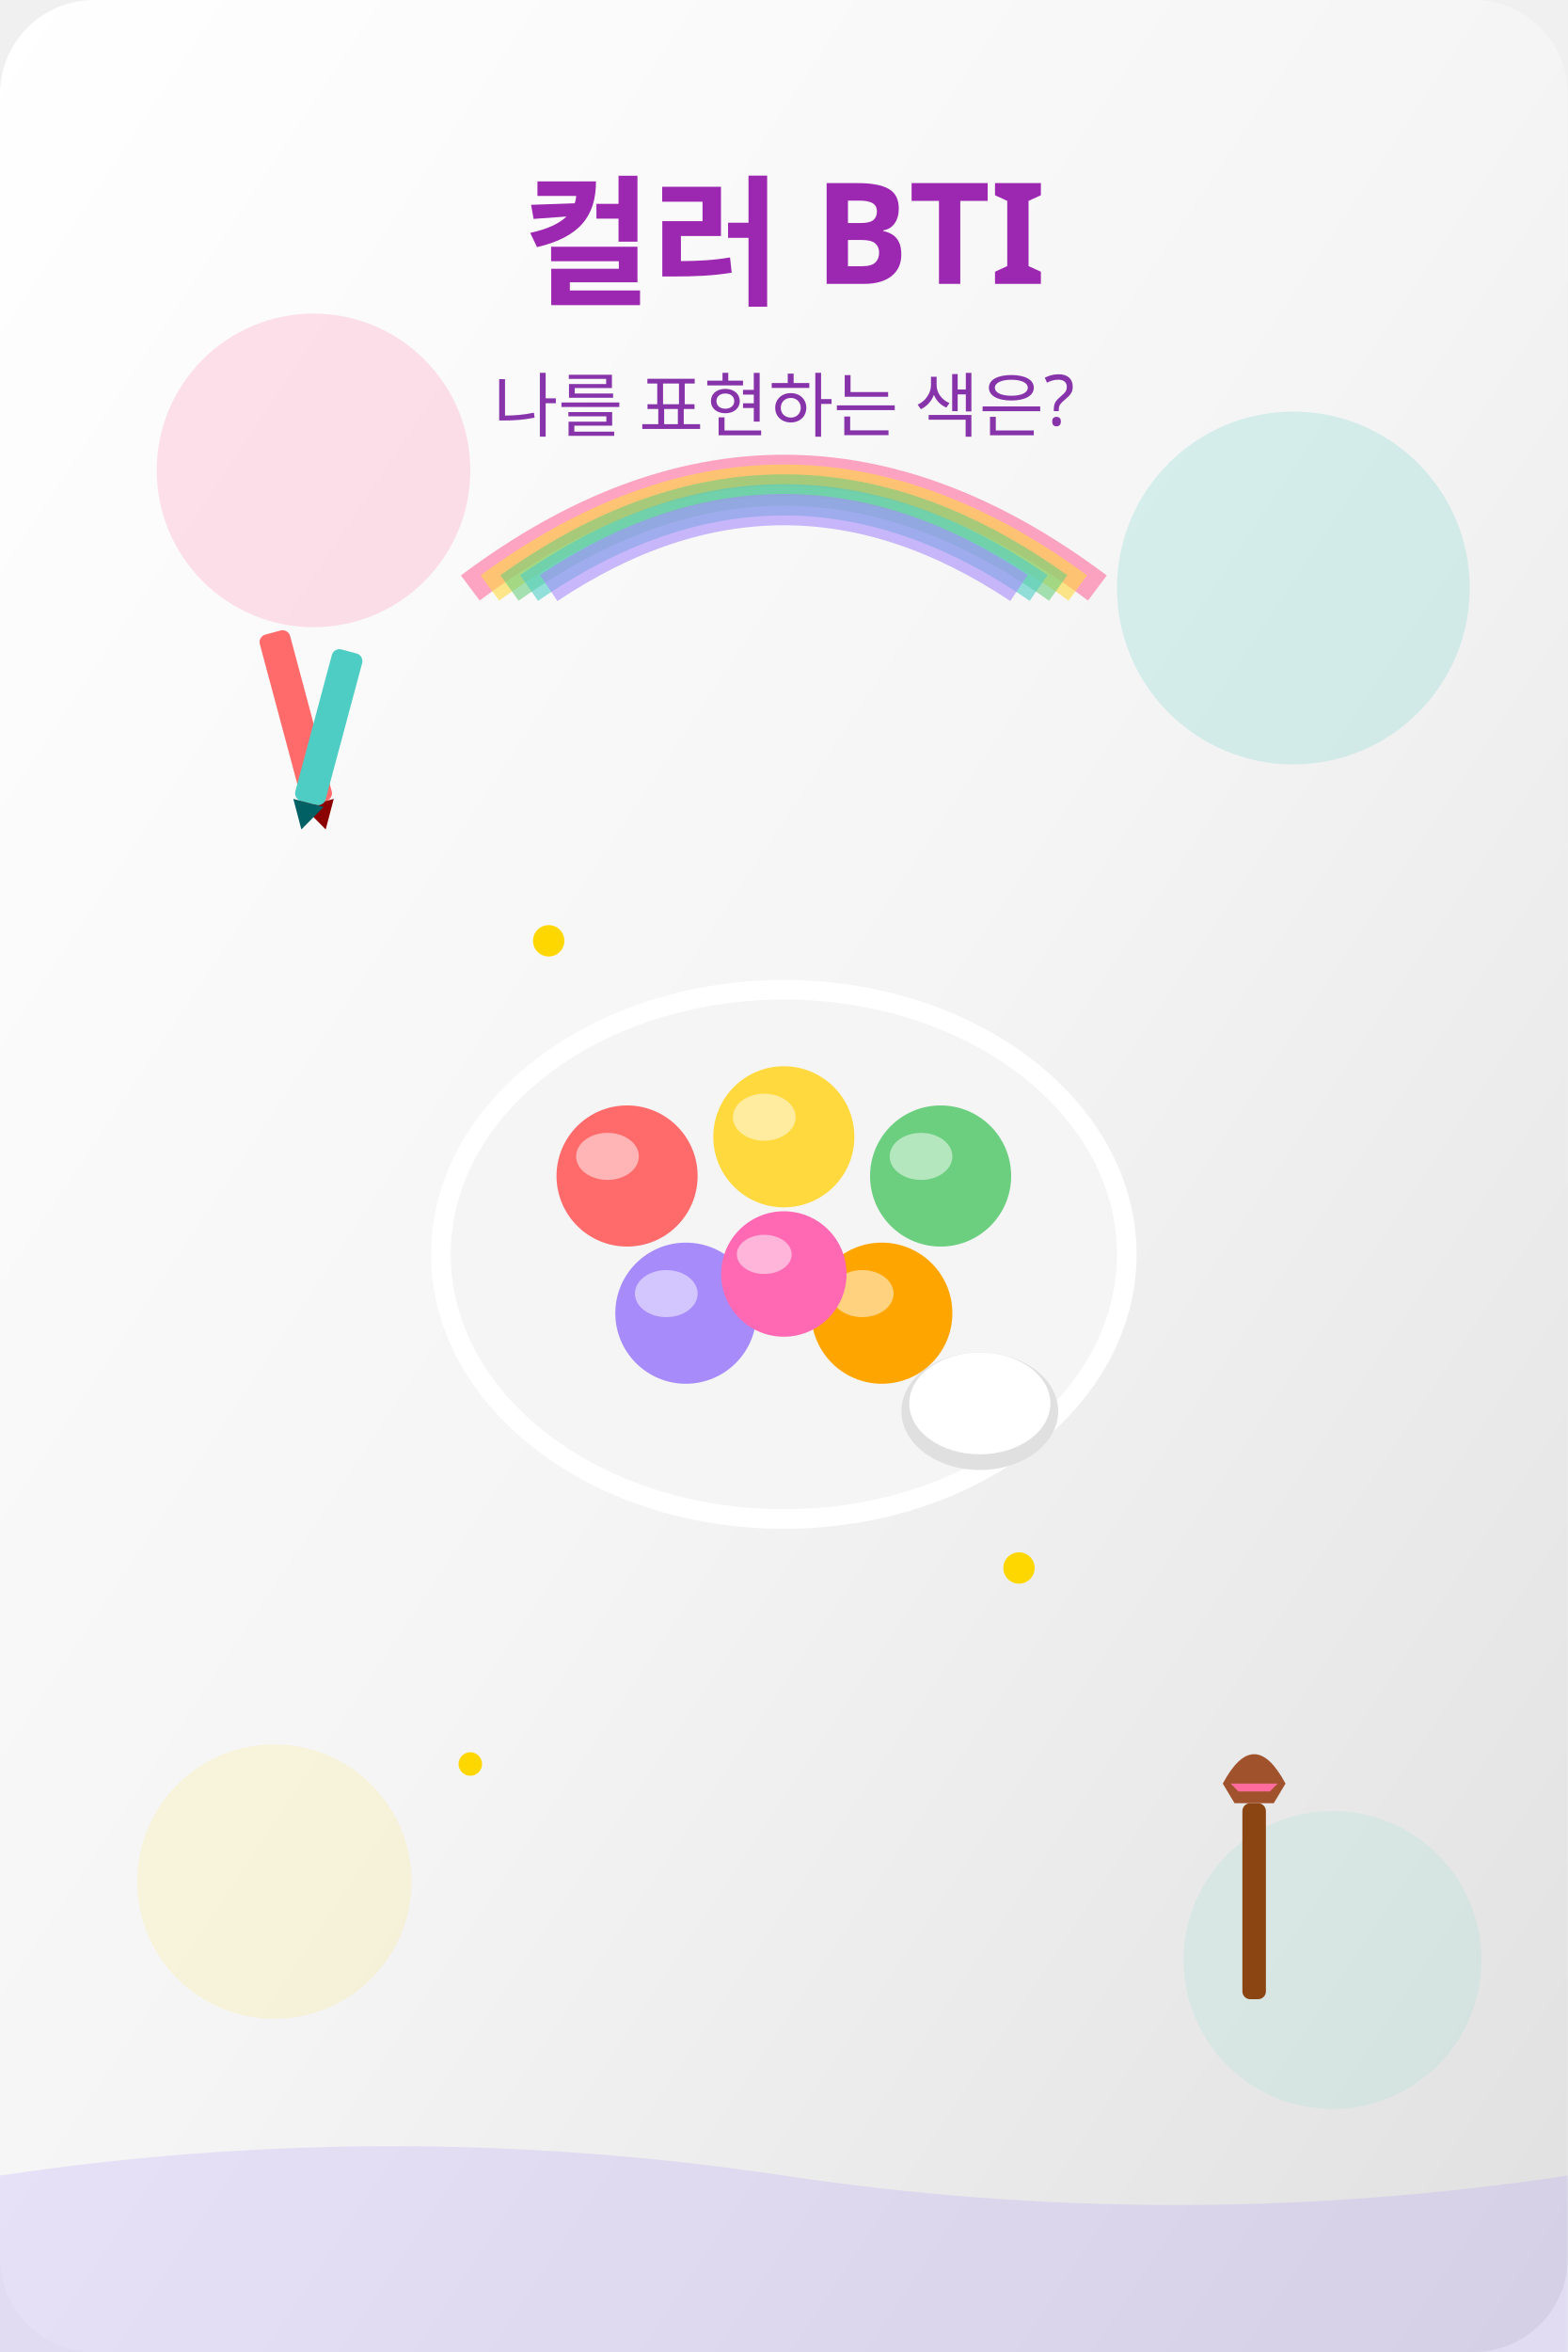
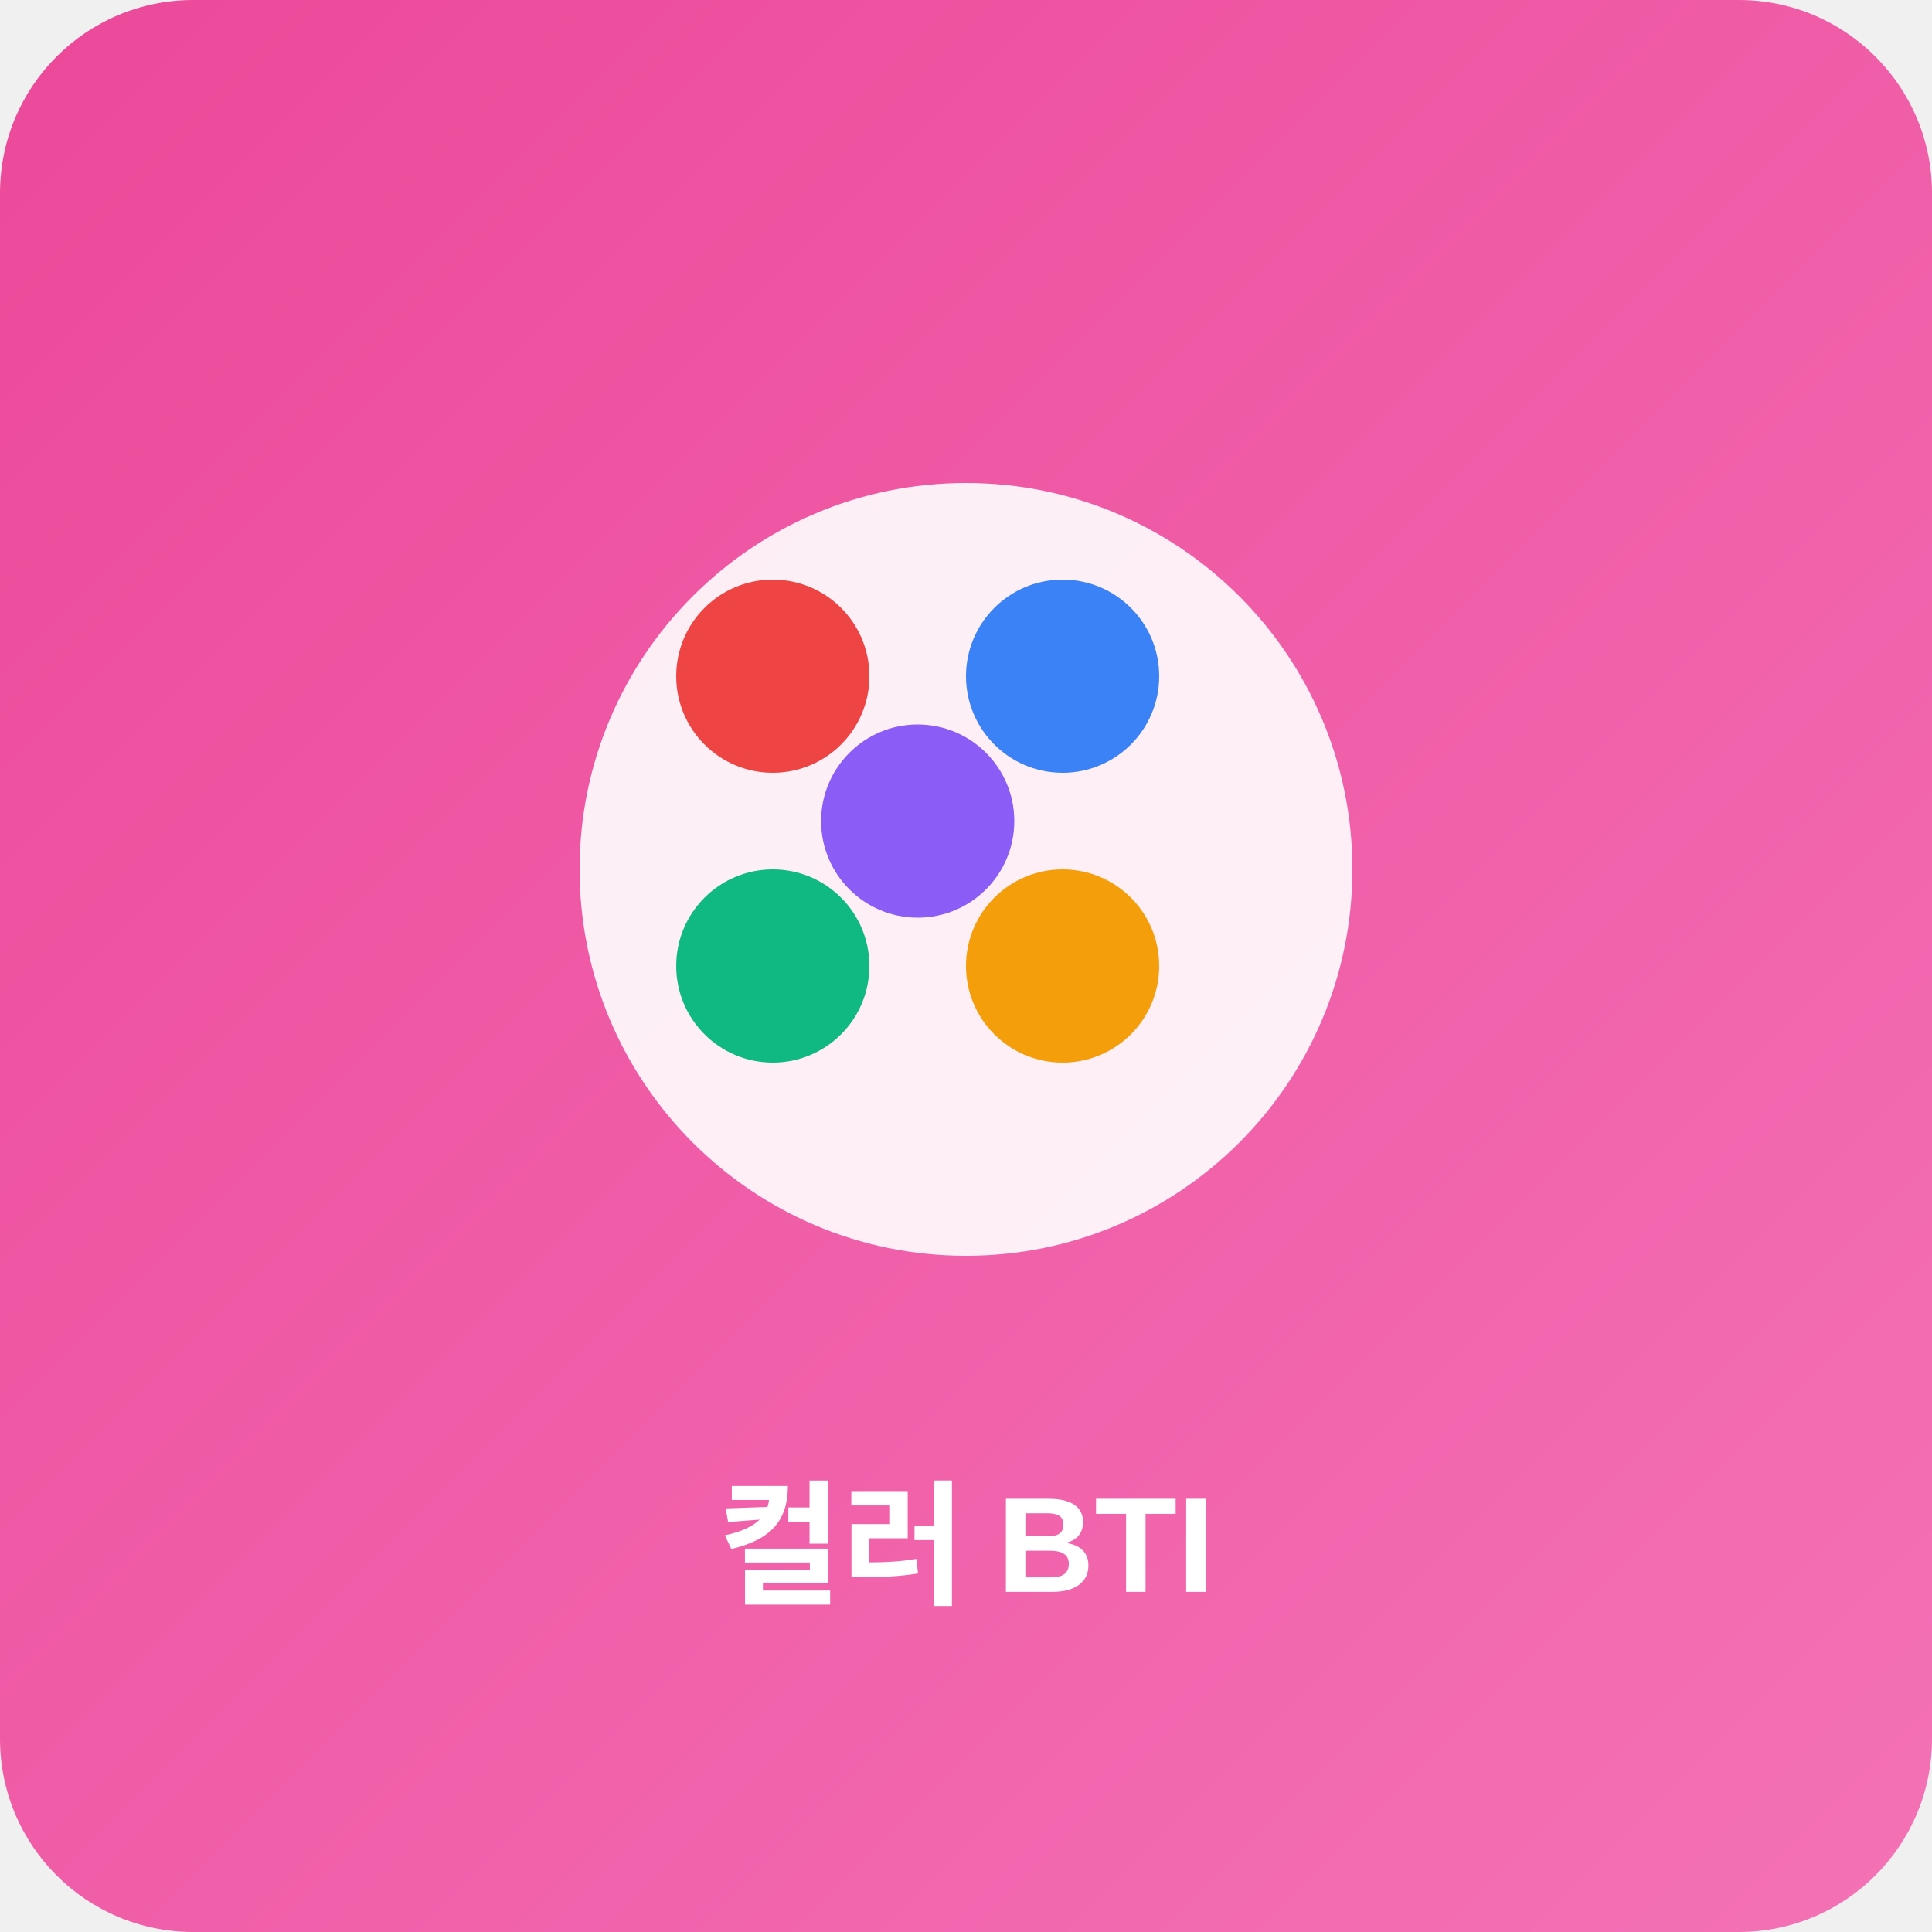
- <svg xmlns="http://www.w3.org/2000/svg" viewBox="0 0 400 600">
+ <svg xmlns="http://www.w3.org/2000/svg" width="400" height="400" viewBox="0 0 400 400">
  <defs>
-     <linearGradient id="colorBg" x1="0%" y1="0%" x2="100%" y2="100%">
-       <stop offset="0%" style="stop-color:#FFF;stop-opacity:1" />
-       <stop offset="50%" style="stop-color:#F5F5F5;stop-opacity:1" />
-       <stop offset="100%" style="stop-color:#E0E0E0;stop-opacity:1" />
+     <linearGradient id="color-bg" x1="0%" y1="0%" x2="100%" y2="100%">
+       <stop offset="0%" style="stop-color:#EC4899;stop-opacity:1" />
+       <stop offset="100%" style="stop-color:#F472B6;stop-opacity:1" />
    </linearGradient>
  </defs>
-   <rect width="400" height="600" fill="url(#colorBg)" rx="24" />
-   <circle cx="80" cy="120" r="40" fill="#FF6B9D" opacity="0.2" />
-   <circle cx="330" cy="150" r="45" fill="#4ECDC4" opacity="0.2" />
-   <circle cx="70" cy="480" r="35" fill="#FFE66D" opacity="0.2" />
-   <circle cx="340" cy="500" r="38" fill="#95E1D3" opacity="0.2" />
-   <text x="200" y="75" font-family="'Noto Sans KR', sans-serif" font-size="36" font-weight="bold" fill="#9C27B0" text-anchor="middle">컬러 BTI</text>
-   <text x="200" y="110" font-family="'Noto Sans KR', sans-serif" font-size="18" fill="#7B1FA2" text-anchor="middle" opacity="0.9">나를 표현하는 색은?</text>
-   <g transform="translate(200, 320)">
-     <ellipse cx="0" cy="0" rx="90" ry="70" fill="#FFF" />
-     <ellipse cx="0" cy="0" rx="85" ry="65" fill="#F5F5F5" />
-     <ellipse cx="50" cy="40" rx="20" ry="15" fill="#E0E0E0" />
-     <ellipse cx="50" cy="38" rx="18" ry="13" fill="#FFF" />
-     <g>
-       <circle cx="-40" cy="-20" r="18" fill="#FF6B6B" />
-       <ellipse cx="-45" cy="-25" rx="8" ry="6" fill="#FFF" opacity="0.5" />
-       <circle cx="0" cy="-30" r="18" fill="#FFD93D" />
-       <ellipse cx="-5" cy="-35" rx="8" ry="6" fill="#FFF" opacity="0.5" />
-       <circle cx="40" cy="-20" r="18" fill="#6BCF7F" />
-       <ellipse cx="35" cy="-25" rx="8" ry="6" fill="#FFF" opacity="0.5" />
-       <circle cx="-25" cy="15" r="18" fill="#A78BFA" />
-       <ellipse cx="-30" cy="10" rx="8" ry="6" fill="#FFF" opacity="0.5" />
-       <circle cx="25" cy="15" r="18" fill="#FFA500" />
-       <ellipse cx="20" cy="10" rx="8" ry="6" fill="#FFF" opacity="0.5" />
-       <circle cx="0" cy="5" r="16" fill="#FF69B4" />
-       <ellipse cx="-5" cy="0" rx="7" ry="5" fill="#FFF" opacity="0.5" />
-     </g>
-   </g>
-   <g transform="translate(320, 460)">
-     <rect x="-3" y="0" width="6" height="50" fill="#8B4513" rx="2" />
-     <path d="M -8 -5 Q 0 -20 8 -5 L 5 0 L -5 0 Z" fill="#A0522D" />
-     <path d="M -6 -5 L -4 -3 L 4 -3 L 6 -5" fill="#FF6B9D" />
-   </g>
-   <g transform="translate(80, 200)">
-     <g transform="rotate(-15)">
-       <rect x="-4" y="-40" width="8" height="45" fill="#FF6B6B" rx="2" />
-       <path d="M -4 5 L 0 12 L 4 5 Z" fill="#8B0000" />
-     </g>
-     <g transform="rotate(15)">
-       <rect x="-4" y="-35" width="8" height="40" fill="#4ECDC4" rx="2" />
-       <path d="M -4 5 L 0 12 L 4 5 Z" fill="#006064" />
-     </g>
-   </g>
-   <g transform="translate(200, 150)">
-     <path d="M -80 0 Q 0 -60 80 0" stroke="#FF6B9D" stroke-width="8" fill="none" opacity="0.6" />
-     <path d="M -75 0 Q 0 -55 75 0" stroke="#FFD93D" stroke-width="8" fill="none" opacity="0.6" />
-     <path d="M -70 0 Q 0 -50 70 0" stroke="#6BCF7F" stroke-width="8" fill="none" opacity="0.6" />
-     <path d="M -65 0 Q 0 -45 65 0" stroke="#4ECDC4" stroke-width="8" fill="none" opacity="0.6" />
-     <path d="M -60 0 Q 0 -40 60 0" stroke="#A78BFA" stroke-width="8" fill="none" opacity="0.6" />
-   </g>
-   <g fill="#FFD700">
-     <circle cx="140" cy="240" r="4" />
-     <circle cx="260" cy="400" r="4" />
-     <circle cx="120" cy="450" r="3" />
-   </g>
-   <path d="M 0 555 Q 100 540 200 555 T 400 555 L 400 600 L 0 600 Z" fill="#A78BFA" opacity="0.2" />
+   <rect width="400" height="400" rx="40" fill="url(#color-bg)" />
+   <circle cx="200" cy="180" r="80" fill="white" opacity="0.9" />
+   <circle cx="160" cy="140" r="20" fill="#EF4444" />
+   <circle cx="220" cy="140" r="20" fill="#3B82F6" />
+   <circle cx="160" cy="200" r="20" fill="#10B981" />
+   <circle cx="220" cy="200" r="20" fill="#F59E0B" />
+   <circle cx="190" cy="170" r="20" fill="#8B5CF6" />
+   <text x="200" y="330" font-family="Arial, sans-serif" font-size="28" font-weight="bold" fill="white" text-anchor="middle">컬러 BTI</text>
</svg>
